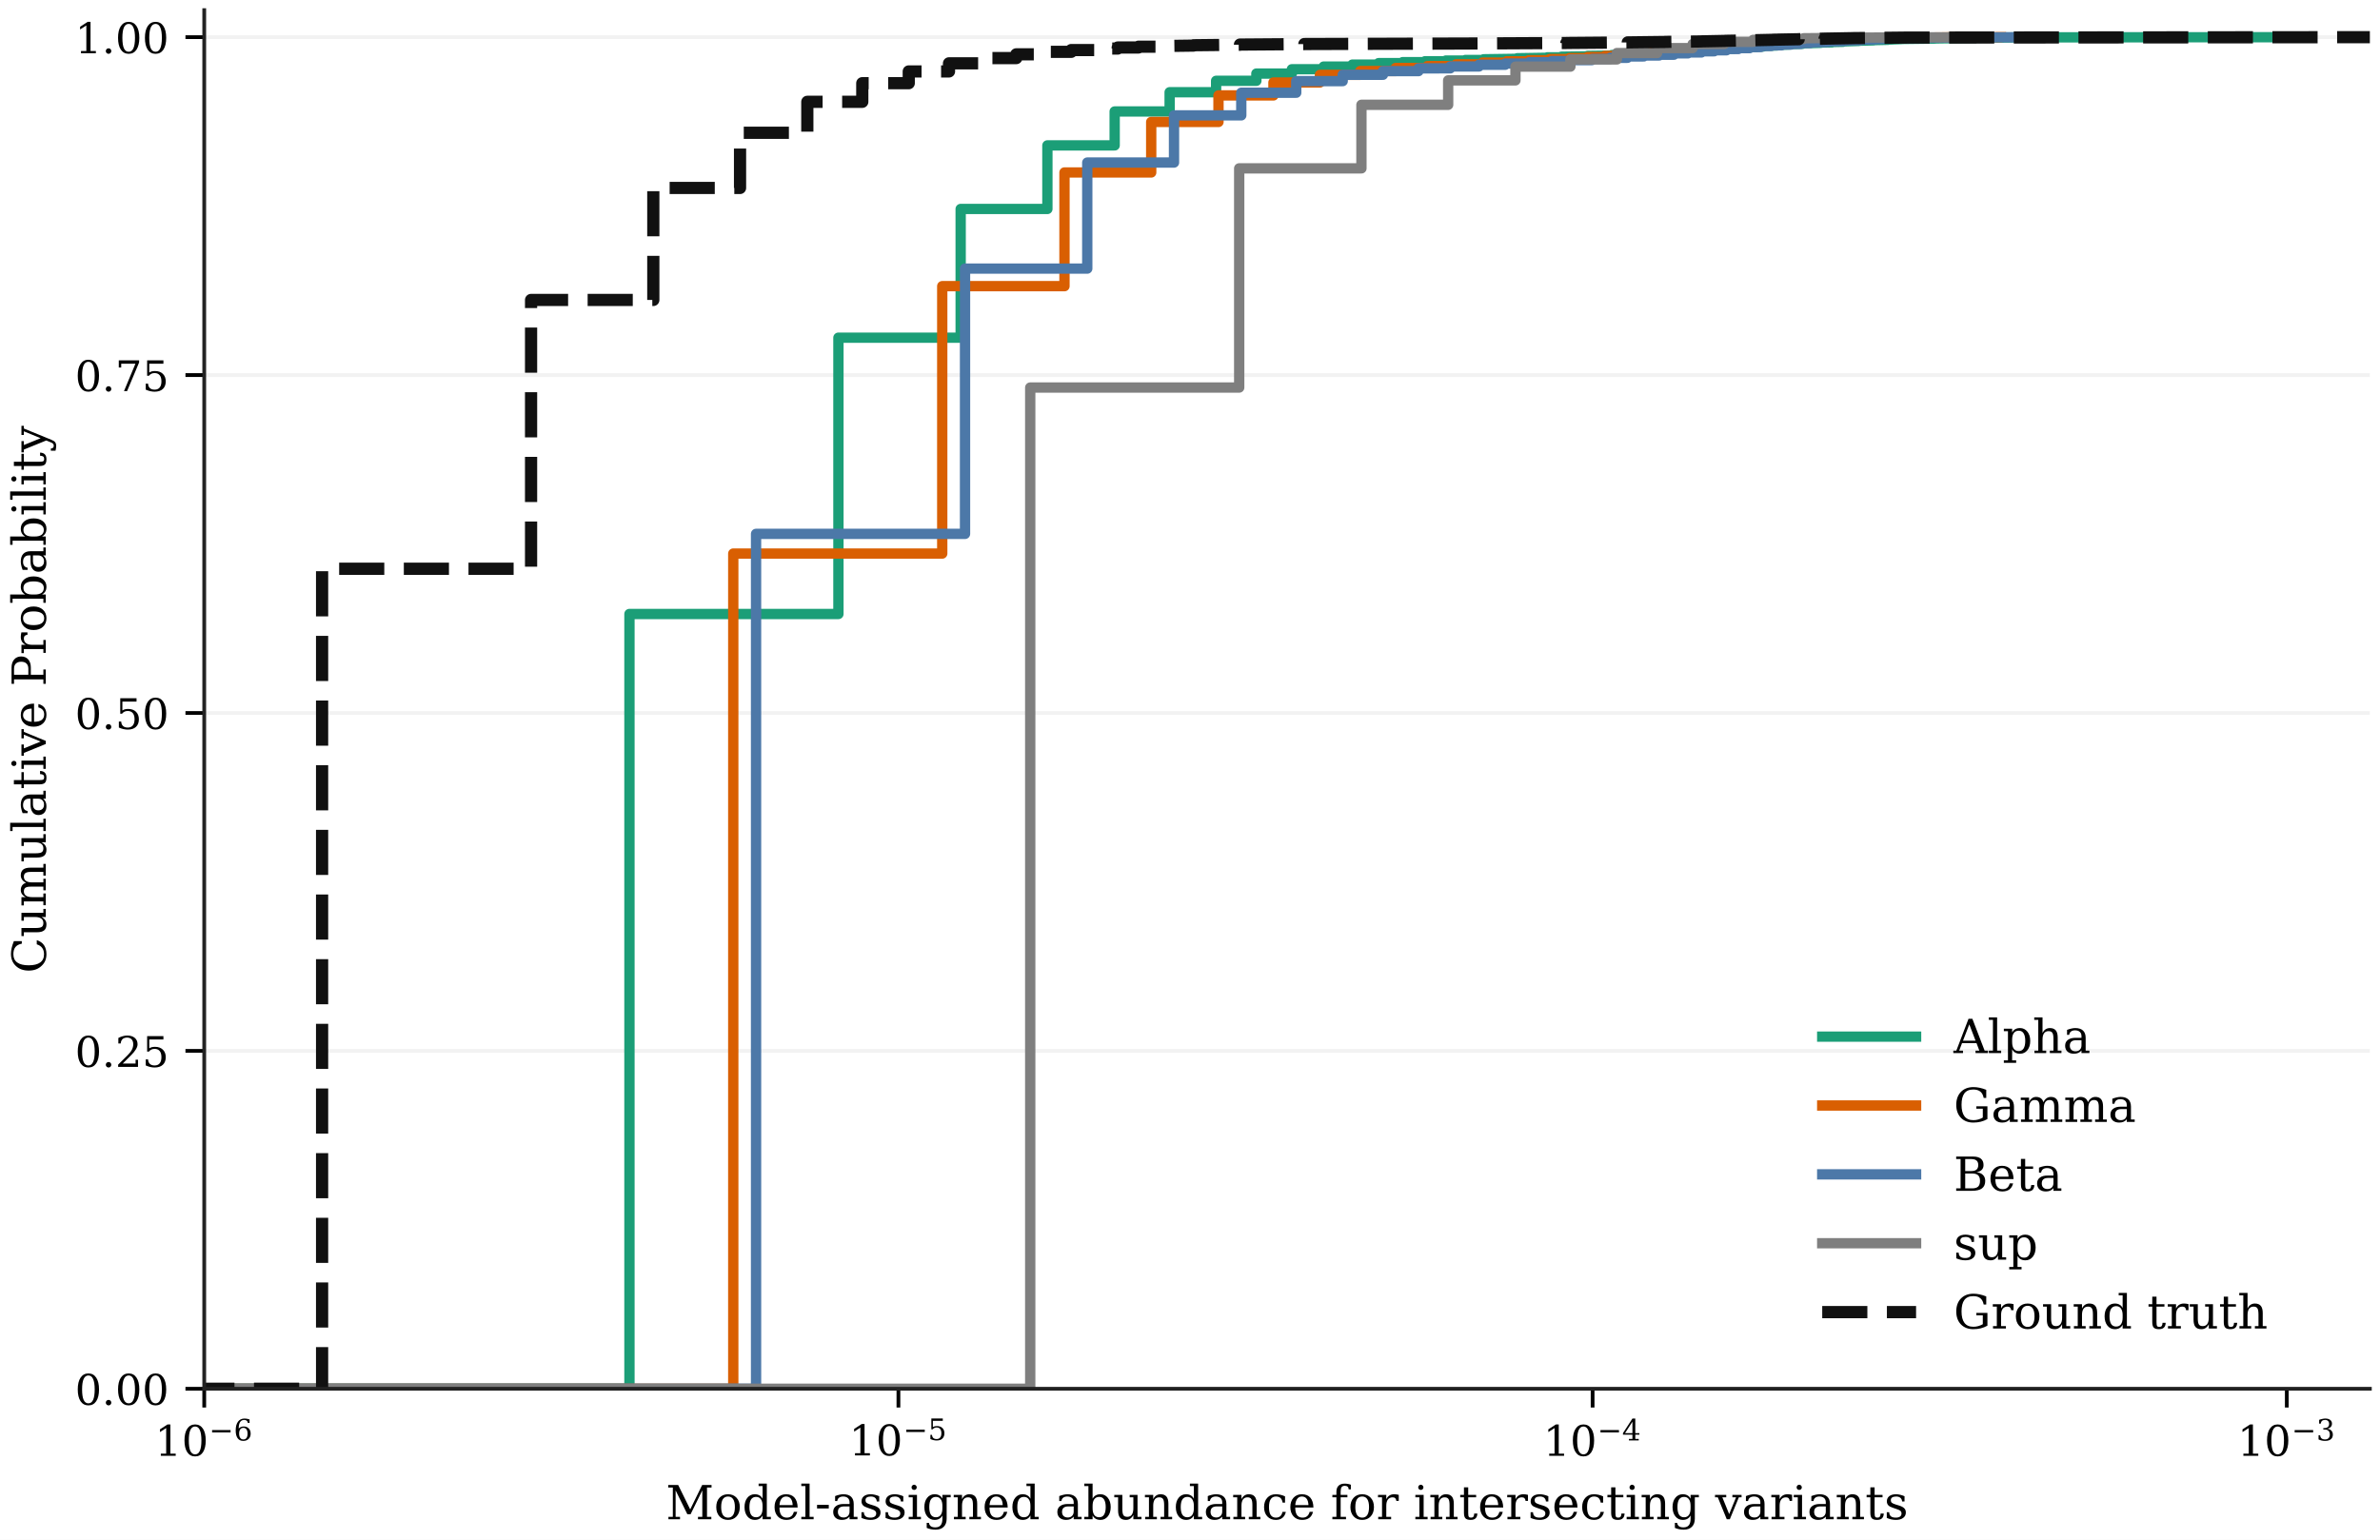
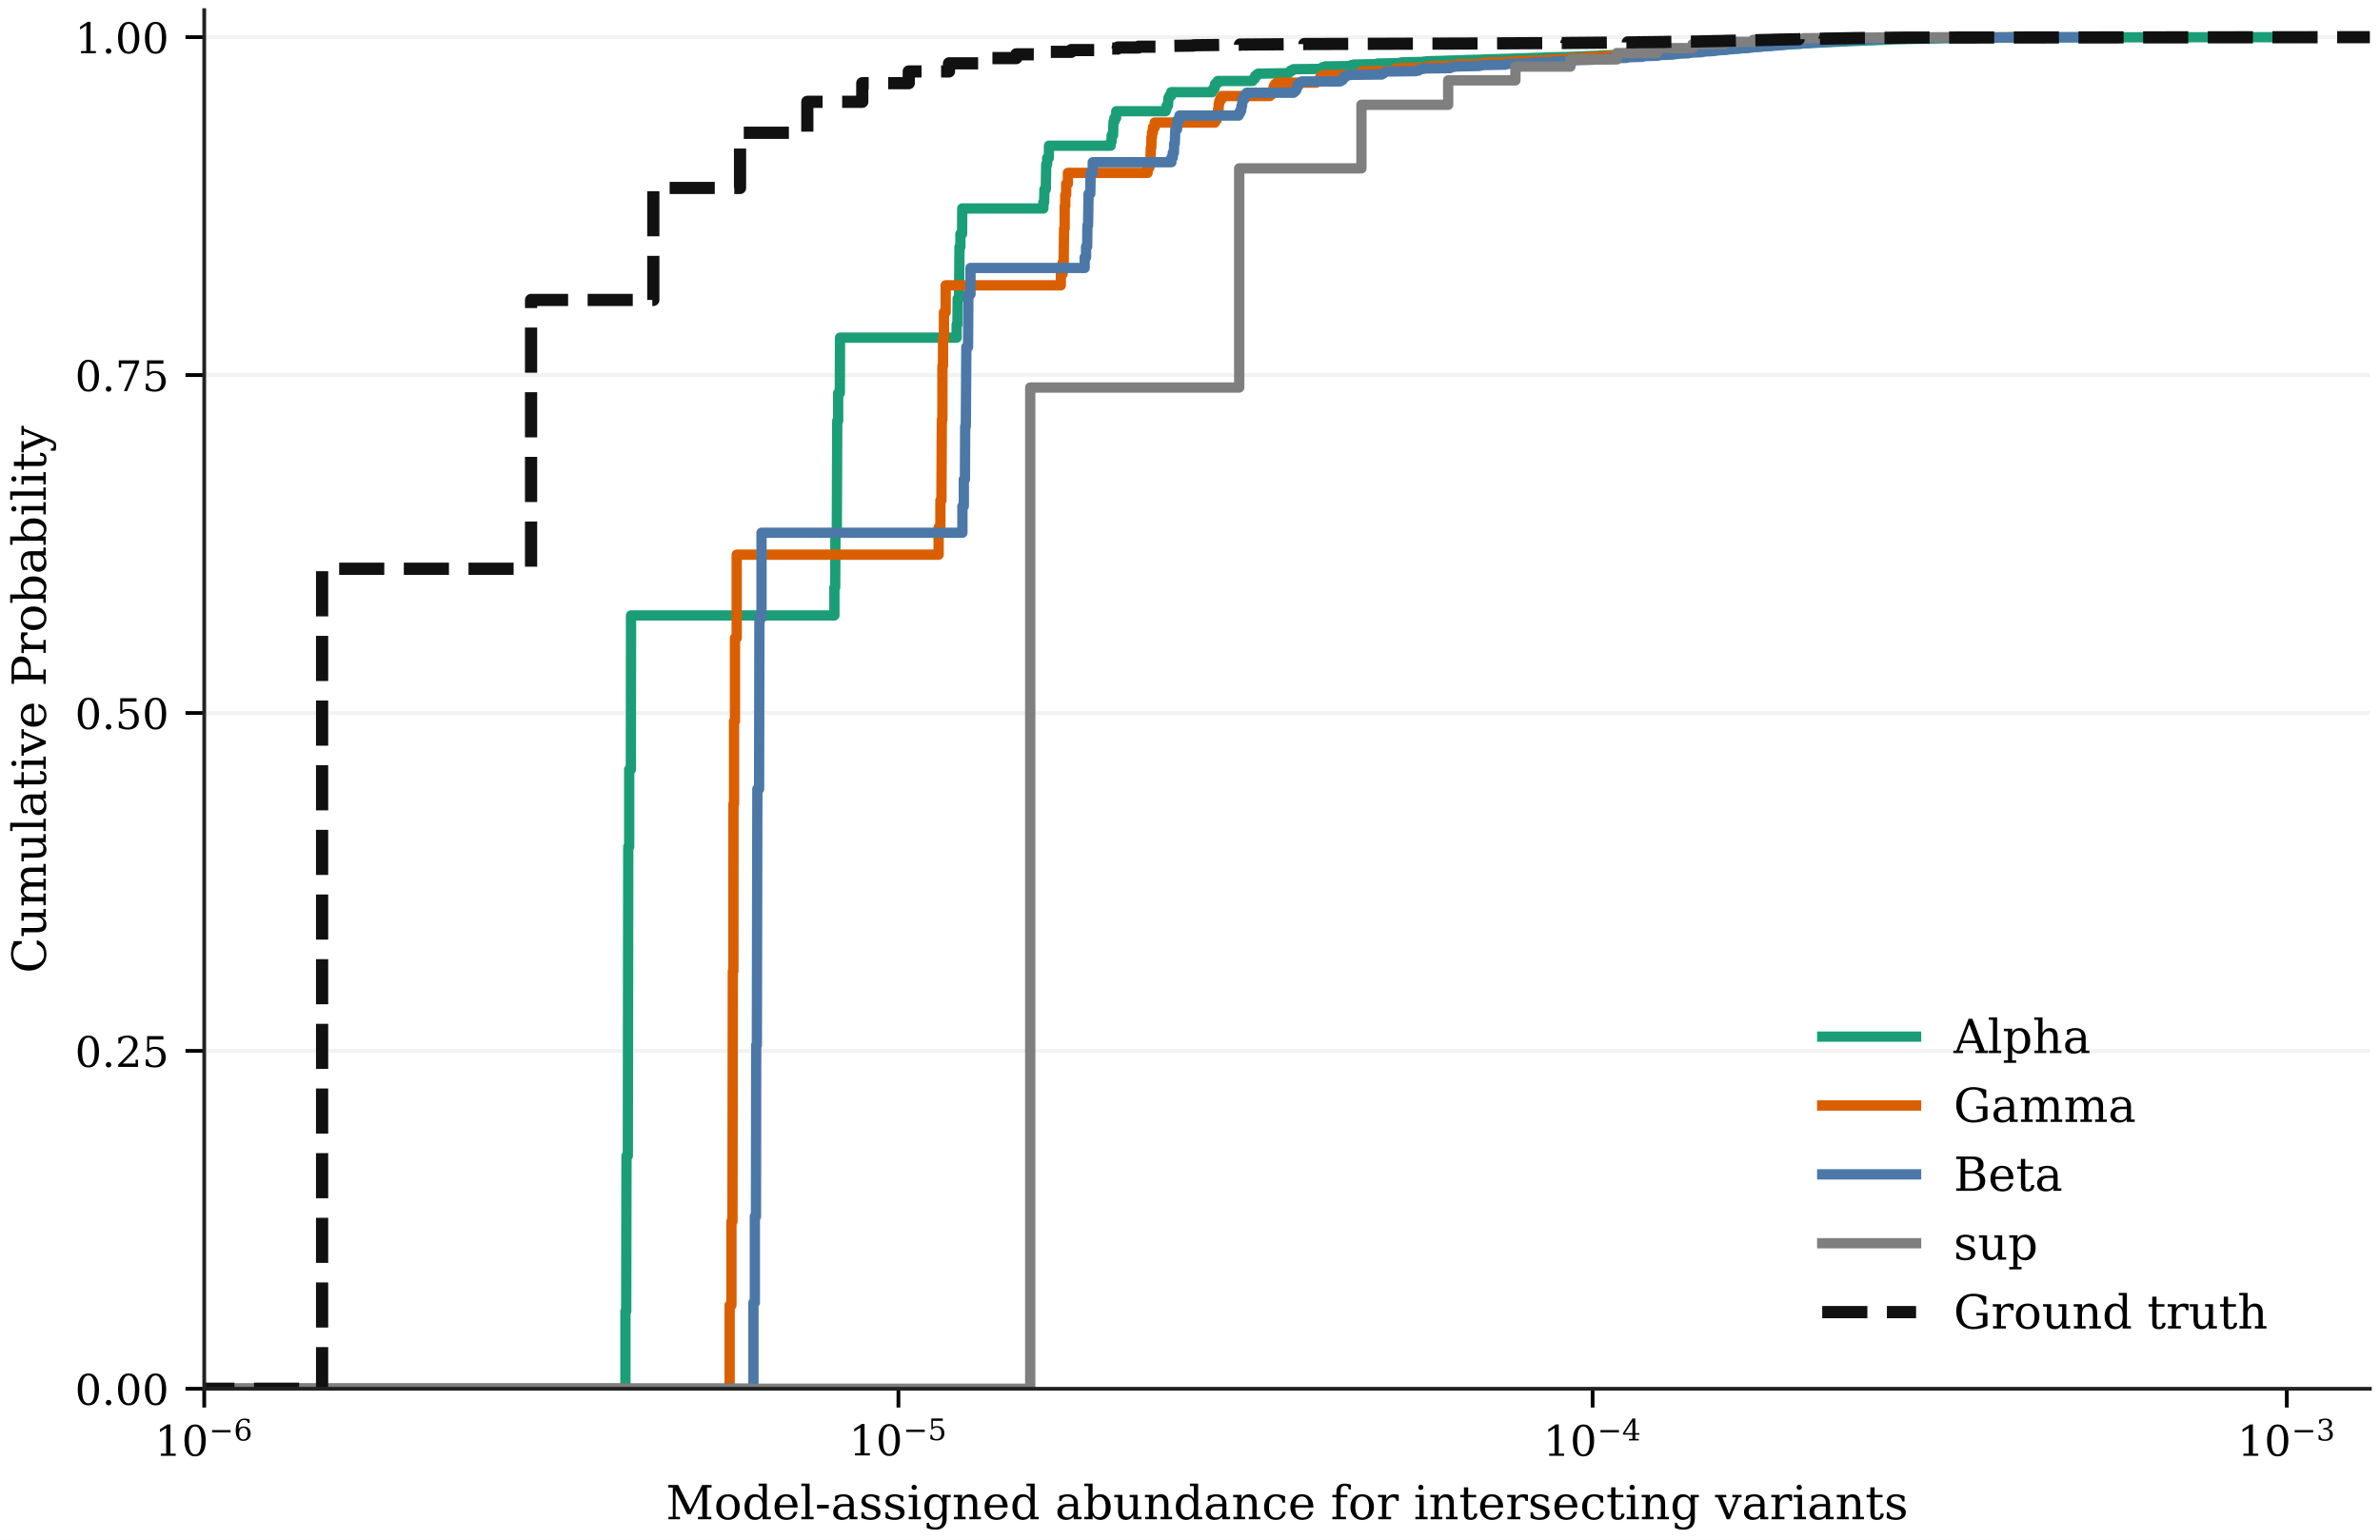
<svg xmlns="http://www.w3.org/2000/svg" xmlns:xlink="http://www.w3.org/1999/xlink" width="507.145pt" height="328.183pt" viewBox="0 0 507.145 328.183" version="1.1">
  <defs>
    <style type="text/css">*{stroke-linejoin: round; stroke-linecap: butt}</style>
  </defs>
  <g id="figure_1">
    <g id="patch_1">
      <path d="M 0 328.183  L 507.145 328.183  L 507.145 0  L 0 0  z " style="fill: #ffffff" />
    </g>
    <g id="axes_1">
      <g id="patch_2">
        <path d="M 43.519 295.992  L 504.985 295.992  L 504.985 2.16  L 43.519 2.16  z " style="fill: #ffffff" />
      </g>
      <g id="matplotlib.axis_1">
        <g id="xtick_1">
          <g id="line2d_1">
            <defs>
-               <path id="m0f6bf298de" d="M 0 0  L 0 4  " style="stroke: #000000; stroke-width: 0.8" />
+               <path id="m91858fdf5b" d="M 0 0  L 0 4  " style="stroke: #000000; stroke-width: 0.8" />
            </defs>
            <g>
-               <use xlink:href="#m0f6bf298de" x="43.519" y="295.992" style="stroke: #000000; stroke-width: 0.8" />
+               <use xlink:href="#m91858fdf5b" x="43.519" y="295.992" style="stroke: #000000; stroke-width: 0.8" />
            </g>
          </g>
          <g id="text_1">
            <g transform="translate(32.98938 310.3306)">
              <text>
                <tspan x="0" y="-0.048" style="font-size: 9px; font-family: 'DejaVu Serif'">1</tspan>
                <tspan x="5.726" y="-0.048" style="font-size: 9px; font-family: 'DejaVu Serif'">0</tspan>
                <tspan x="11.534" y="-3.319" style="font-size: 6.3px; font-family: 'DejaVu Serif'">−</tspan>
                <tspan x="16.813" y="-3.319" style="font-size: 6.3px; font-family: 'DejaVu Serif'">6</tspan>
              </text>
            </g>
          </g>
        </g>
        <g id="xtick_2">
          <g id="line2d_2">
            <g>
-               <use xlink:href="#m0f6bf298de" x="191.441" y="295.992" style="stroke: #000000; stroke-width: 0.8" />
+               <use xlink:href="#m91858fdf5b" x="191.441" y="295.992" style="stroke: #000000; stroke-width: 0.8" />
            </g>
          </g>
          <g id="text_2">
            <g transform="translate(180.9109 310.3306)">
              <text>
                <tspan x="0" y="-0.136" style="font-size: 9px; font-family: 'DejaVu Serif'">1</tspan>
                <tspan x="5.726" y="-0.136" style="font-size: 9px; font-family: 'DejaVu Serif'">0</tspan>
                <tspan x="11.534" y="-3.406" style="font-size: 6.3px; font-family: 'DejaVu Serif'">−</tspan>
                <tspan x="16.813" y="-3.406" style="font-size: 6.3px; font-family: 'DejaVu Serif'">5</tspan>
              </text>
            </g>
          </g>
        </g>
        <g id="xtick_3">
          <g id="line2d_3">
            <g>
-               <use xlink:href="#m0f6bf298de" x="339.362" y="295.992" style="stroke: #000000; stroke-width: 0.8" />
+               <use xlink:href="#m91858fdf5b" x="339.362" y="295.992" style="stroke: #000000; stroke-width: 0.8" />
            </g>
          </g>
          <g id="text_3">
            <g transform="translate(328.8324 310.3306)">
              <text>
                <tspan x="0" y="-0.048" style="font-size: 9px; font-family: 'DejaVu Serif'">1</tspan>
                <tspan x="5.726" y="-0.048" style="font-size: 9px; font-family: 'DejaVu Serif'">0</tspan>
                <tspan x="11.534" y="-3.319" style="font-size: 6.3px; font-family: 'DejaVu Serif'">−</tspan>
                <tspan x="16.813" y="-3.319" style="font-size: 6.3px; font-family: 'DejaVu Serif'">4</tspan>
              </text>
            </g>
          </g>
        </g>
        <g id="xtick_4">
          <g id="line2d_4">
            <g>
-               <use xlink:href="#m0f6bf298de" x="487.284" y="295.992" style="stroke: #000000; stroke-width: 0.8" />
+               <use xlink:href="#m91858fdf5b" x="487.284" y="295.992" style="stroke: #000000; stroke-width: 0.8" />
            </g>
          </g>
          <g id="text_4">
            <g transform="translate(476.7539 310.3306)">
              <text>
                <tspan x="0" y="-0.048" style="font-size: 9px; font-family: 'DejaVu Serif'">1</tspan>
                <tspan x="5.726" y="-0.048" style="font-size: 9px; font-family: 'DejaVu Serif'">0</tspan>
                <tspan x="11.534" y="-3.319" style="font-size: 6.3px; font-family: 'DejaVu Serif'">−</tspan>
                <tspan x="16.813" y="-3.319" style="font-size: 6.3px; font-family: 'DejaVu Serif'">3</tspan>
              </text>
            </g>
          </g>
        </g>
        <g id="text_5">
          <text style="font-size: 10px; font-family: 'DejaVu Serif'; text-anchor: middle" x="274.252" y="323.801" transform="rotate(-0 274.2524 323.8007)">Model-assigned abundance for intersecting variants</text>
        </g>
      </g>
      <g id="matplotlib.axis_2">
        <g id="ytick_1">
          <g id="line2d_5">
-             <path d="M 43.519 295.992  L 504.985 295.992  " clip-path="url(#p13720daf09)" style="fill: none; stroke: #ededed; stroke-opacity: 0.7; stroke-width: 0.8; stroke-linecap: square" />
+             <path d="M 43.519 295.992  L 504.985 295.992  " clip-path="url(#pdee5303405)" style="fill: none; stroke: #ededed; stroke-opacity: 0.7; stroke-width: 0.8; stroke-linecap: square" />
          </g>
          <g id="line2d_6">
            <defs>
-               <path id="mb202c7607b" d="M 0 0  L -4 0  " style="stroke: #000000; stroke-width: 0.8" />
+               <path id="m319b14891f" d="M 0 0  L -4 0  " style="stroke: #000000; stroke-width: 0.8" />
            </defs>
            <g>
-               <use xlink:href="#mb202c7607b" x="43.519" y="295.992" style="stroke: #000000; stroke-width: 0.8" />
+               <use xlink:href="#m319b14891f" x="43.519" y="295.992" style="stroke: #000000; stroke-width: 0.8" />
            </g>
          </g>
          <g id="text_6">
            <text style="font-size: 9px; font-family: 'DejaVu Serif'; text-anchor: end" x="36.019" y="299.411" transform="rotate(-0 36.01937 299.4113)">0.00</text>
          </g>
        </g>
        <g id="ytick_2">
          <g id="line2d_7">
-             <path d="M 43.519 223.974  L 504.985 223.974  " clip-path="url(#p13720daf09)" style="fill: none; stroke: #ededed; stroke-opacity: 0.7; stroke-width: 0.8; stroke-linecap: square" />
+             <path d="M 43.519 223.974  L 504.985 223.974  " clip-path="url(#pdee5303405)" style="fill: none; stroke: #ededed; stroke-opacity: 0.7; stroke-width: 0.8; stroke-linecap: square" />
          </g>
          <g id="line2d_8">
            <g>
-               <use xlink:href="#mb202c7607b" x="43.519" y="223.974" style="stroke: #000000; stroke-width: 0.8" />
+               <use xlink:href="#m319b14891f" x="43.519" y="223.974" style="stroke: #000000; stroke-width: 0.8" />
            </g>
          </g>
          <g id="text_7">
            <text style="font-size: 9px; font-family: 'DejaVu Serif'; text-anchor: end" x="36.019" y="227.394" transform="rotate(-0 36.01937 227.3937)">0.25</text>
          </g>
        </g>
        <g id="ytick_3">
          <g id="line2d_9">
-             <path d="M 43.519 151.957  L 504.985 151.957  " clip-path="url(#p13720daf09)" style="fill: none; stroke: #ededed; stroke-opacity: 0.7; stroke-width: 0.8; stroke-linecap: square" />
+             <path d="M 43.519 151.957  L 504.985 151.957  " clip-path="url(#pdee5303405)" style="fill: none; stroke: #ededed; stroke-opacity: 0.7; stroke-width: 0.8; stroke-linecap: square" />
          </g>
          <g id="line2d_10">
            <g>
-               <use xlink:href="#mb202c7607b" x="43.519" y="151.957" style="stroke: #000000; stroke-width: 0.8" />
+               <use xlink:href="#m319b14891f" x="43.519" y="151.957" style="stroke: #000000; stroke-width: 0.8" />
            </g>
          </g>
          <g id="text_8">
            <text style="font-size: 9px; font-family: 'DejaVu Serif'; text-anchor: end" x="36.019" y="155.376" transform="rotate(-0 36.01937 155.376)">0.50</text>
          </g>
        </g>
        <g id="ytick_4">
          <g id="line2d_11">
-             <path d="M 43.519 79.939  L 504.985 79.939  " clip-path="url(#p13720daf09)" style="fill: none; stroke: #ededed; stroke-opacity: 0.7; stroke-width: 0.8; stroke-linecap: square" />
+             <path d="M 43.519 79.939  L 504.985 79.939  " clip-path="url(#pdee5303405)" style="fill: none; stroke: #ededed; stroke-opacity: 0.7; stroke-width: 0.8; stroke-linecap: square" />
          </g>
          <g id="line2d_12">
            <g>
-               <use xlink:href="#mb202c7607b" x="43.519" y="79.939" style="stroke: #000000; stroke-width: 0.8" />
+               <use xlink:href="#m319b14891f" x="43.519" y="79.939" style="stroke: #000000; stroke-width: 0.8" />
            </g>
          </g>
          <g id="text_9">
            <text style="font-size: 9px; font-family: 'DejaVu Serif'; text-anchor: end" x="36.019" y="83.358" transform="rotate(-0 36.01937 83.35836)">0.75</text>
          </g>
        </g>
        <g id="ytick_5">
          <g id="line2d_13">
-             <path d="M 43.519 7.921  L 504.985 7.921  " clip-path="url(#p13720daf09)" style="fill: none; stroke: #ededed; stroke-opacity: 0.7; stroke-width: 0.8; stroke-linecap: square" />
+             <path d="M 43.519 7.921  L 504.985 7.921  " clip-path="url(#pdee5303405)" style="fill: none; stroke: #ededed; stroke-opacity: 0.7; stroke-width: 0.8; stroke-linecap: square" />
          </g>
          <g id="line2d_14">
            <g>
-               <use xlink:href="#mb202c7607b" x="43.519" y="7.921" style="stroke: #000000; stroke-width: 0.8" />
+               <use xlink:href="#m319b14891f" x="43.519" y="7.921" style="stroke: #000000; stroke-width: 0.8" />
            </g>
          </g>
          <g id="text_10">
            <text style="font-size: 9px; font-family: 'DejaVu Serif'; text-anchor: end" x="36.019" y="11.341" transform="rotate(-0 36.01937 11.34071)">1.00</text>
          </g>
        </g>
        <g id="text_11">
          <text style="font-size: 10px; font-family: 'DejaVu Serif'; text-anchor: middle" x="9.758" y="149.076" transform="rotate(-90 9.758438 149.076)">Cumulative Probability</text>
        </g>
      </g>
      <g id="line2d_15">
-         <path d="M -1 295.992  L 134.127 295.992  L 134.127 295.884  L 134.127 130.859  L 178.656 130.859  L 178.656 130.75  L 178.656 71.972  L 204.704 71.972  L 204.704 71.864  L 204.704 44.536  L 223.185 44.536  L 223.185 44.428  L 223.185 30.99  L 237.52 30.99  L 237.52 30.882  L 237.52 23.757  L 249.233 23.757  L 249.233 23.649  L 249.233 19.657  L 259.136 19.657  L 259.136 19.549  L 259.136 17.224  L 267.714 17.224  L 267.714 17.116  L 267.714 15.681  L 275.28 15.681  L 275.28 15.572  L 275.28 14.756  L 282.049 14.752  L 282.049 14.648  L 282.049 14.191  L 288.172 14.191  L 288.172 14.083  L 288.172 13.77  L 293.761 13.77  L 293.761 13.662  L 293.761 13.453  L 298.904 13.453  L 298.904 13.344  L 298.904 13.24  L 303.664 13.24  L 303.664 13.132  L 303.664 13.05  L 308.097 13.05  L 308.097 12.942  L 308.097 12.903  L 312.243 12.903  L 312.243 12.795  L 312.243 12.784  L 316.137 12.784  L 316.137 12.675  L 316.137 12.633  L 323.283 12.532  L 323.283 12.524  L 323.283 12.412  L 329.712 12.312  L 329.712 12.304  L 329.712 12.215  L 332.701 12.215  L 332.701 12.107  L 332.701 12.087  L 338.29 12.014  L 338.29 11.979  L 338.29 11.909  L 343.432 11.847  L 343.432 11.801  L 343.432 11.735  L 348.193 11.627  L 348.193 11.546  L 352.625 11.445  L 352.625 11.437  L 352.625 11.31  L 354.732 11.31  L 354.732 11.201  L 354.732 11.174  L 358.748 11.078  L 358.748 11.066  L 358.748 10.981  L 362.528 10.877  L 362.528 10.873  L 362.528 10.718  L 364.338 10.718  L 364.338 10.61  L 364.338 10.594  L 366.098 10.594  L 366.098 10.486  L 366.098 10.463  L 367.811 10.463  L 367.811 10.354  L 367.811 10.351  L 369.48 10.351  L 369.48 10.242  L 369.48 10.215  L 372.693 10.161  L 372.693 10.107  L 372.693 10.033  L 374.241 10.033  L 374.241 9.925  L 374.241 9.91  L 375.752 9.91  L 375.752 9.801  L 375.752 9.786  L 378.673 9.693  L 378.673 9.677  L 378.673 9.581  L 381.467 9.488  L 381.467 9.472  L 381.467 9.407  L 384.144 9.326  L 384.144 9.298  L 384.144 9.237  L 387.961 9.128  L 387.961 9.074  L 390.386 9.028  L 390.386 8.966  L 390.386 8.958  L 392.722 8.912  L 392.722 8.85  L 392.722 8.83  L 396.074 8.726  L 396.074 8.722  L 396.074 8.683  L 399.261 8.598  L 399.261 8.575  L 399.261 8.552  L 402.296 8.486  L 402.296 8.444  L 402.296 8.44  L 405.195 8.331  L 405.195 8.312  L 412.34 8.223  L 412.34 8.204  L 412.34 8.196  L 419.53 8.095  L 419.53 8.088  L 419.53 8.08  L 428.673 7.976  L 428.673 7.972  L 428.673 7.964  L 488.834 7.925  L 488.834 7.921  " clip-path="url(#p13720daf09)" style="fill: none; stroke: #1b9e77; stroke-width: 2.2; stroke-linecap: square" />
+         <path d="M -1 295.992  L 133.269 295.992  L 133.269 295.881  L 133.269 279.452  L 133.438 279.452  L 133.438 279.341  L 133.495 246.357  L 133.784 246.357  L 133.784 246.246  L 133.875 180.472  L 134.074 180.472  L 134.074 180.361  L 134.074 163.999  L 134.429 163.999  L 134.429 163.888  L 134.465 131.166  L 177.798 131.166  L 177.798 131.055  L 177.798 125.231  L 177.967 125.231  L 177.967 125.12  L 178.024 113.342  L 178.313 113.342  L 178.313 113.231  L 178.403 89.691  L 178.602 89.691  L 178.602 89.58  L 178.602 83.764  L 178.958 83.764  L 178.958 83.653  L 178.994 71.967  L 203.846 71.967  L 203.846 71.856  L 203.846 69.18  L 204.015 69.18  L 204.015 69.069  L 204.071 63.634  L 204.361 63.634  L 204.361 63.523  L 204.451 52.622  L 204.65 52.622  L 204.65 52.511  L 204.65 49.852  L 205.006 49.852  L 205.006 49.741  L 205.041 44.434  L 222.327 44.434  L 222.327 44.323  L 222.327 43.096  L 222.496 43.096  L 222.496 42.985  L 222.553 40.369  L 222.842 40.369  L 222.842 40.258  L 222.932 35.021  L 223.131 35.021  L 223.131 34.91  L 223.131 33.684  L 223.487 33.684  L 223.487 33.573  L 223.523 31.058  L 236.662 31.058  L 236.662 30.947  L 236.662 30.303  L 236.831 30.303  L 236.831 30.192  L 236.888 28.827  L 237.177 28.827  L 237.177 28.716  L 237.267 25.911  L 237.466 25.911  L 237.466 25.8  L 237.466 25.158  L 237.822 25.158  L 237.822 25.047  L 237.858 23.708  L 248.374 23.708  L 248.374 23.597  L 248.374 23.302  L 248.544 23.302  L 248.544 23.191  L 248.6 22.486  L 248.89 22.486  L 248.89 22.375  L 248.98 20.842  L 249.179 20.842  L 249.179 20.731  L 249.179 20.435  L 249.535 20.435  L 249.535 20.324  L 249.57 19.643  L 258.277 19.643  L 258.277 19.532  L 258.277 19.39  L 258.447 19.39  L 258.447 19.279  L 258.503 18.908  L 258.792 18.908  L 258.792 18.797  L 258.883 17.964  L 259.082 17.964  L 259.082 17.853  L 259.082 17.731  L 259.437 17.731  L 259.437 17.62  L 259.473 17.266  L 266.856 17.266  L 266.856 17.155  L 266.856 17.115  L 267.025 17.115  L 267.025 17.004  L 267.081 16.785  L 267.371 16.785  L 267.371 16.674  L 267.461 16.164  L 267.66 16.164  L 267.66 16.053  L 267.66 16.003  L 268.016 16.003  L 268.016 15.892  L 268.051 15.702  L 274.591 15.599  L 274.591 15.591  L 274.648 15.411  L 274.959 15.316  L 274.959 15.3  L 275.028 15.016  L 275.582 14.927  L 275.582 14.905  L 275.618 14.748  L 281.36 14.688  L 281.36 14.637  L 281.417 14.565  L 281.727 14.503  L 281.727 14.454  L 281.796 14.328  L 282.351 14.268  L 282.351 14.217  L 282.386 14.155  L 287.539 14.079  L 287.539 14.044  L 287.539 14.039  L 287.895 13.957  L 287.895 13.928  L 287.919 13.878  L 288.509 13.796  L 288.509 13.767  L 288.509 13.755  L 293.418 13.664  L 293.418 13.644  L 293.509 13.54  L 298.045 13.448  L 298.045 13.429  L 298.045 13.421  L 298.651 13.315  L 298.651 13.31  L 298.651 13.291  L 303.032 13.195  L 303.032 13.18  L 303.032 13.177  L 304.002 13.073  L 304.002 13.066  L 304.002 13.055  L 307.844 12.956  L 307.844 12.944  L 307.844 12.942  L 311.966 12.832  L 311.966 12.831  L 311.99 12.808  L 315.884 12.703  L 315.884 12.697  L 315.884 12.689  L 319.556 12.584  L 319.556 12.578  L 319.556 12.575  L 323.03 12.476  L 323.03 12.464  L 323.03 12.463  L 326.524 12.358  L 326.524 12.353  L 326.524 12.35  L 330.014 12.248  L 330.014 12.239  L 330.05 12.226  L 334.698 12.121  L 334.698 12.115  L 334.698 12.112  L 337.601 12.004  L 337.601 12.001  L 337.658 11.983  L 340.591 11.876  L 340.591 11.872  L 340.66 11.843  L 343.734 11.741  L 343.734 11.732  L 343.77 11.719  L 347.335 11.613  L 347.335 11.608  L 347.335 11.605  L 349.759 11.496  L 349.759 11.494  L 349.815 11.477  L 352.282 11.37  L 352.282 11.366  L 352.373 11.328  L 354.678 11.224  L 354.678 11.217  L 354.678 11.214  L 357.073 11.109  L 357.073 11.103  L 357.109 11.088  L 359.086 10.986  L 359.086 10.977  L 359.086 10.973  L 361.004 10.863  L 361.004 10.849  L 362.866 10.739  L 362.866 10.738  L 362.866 10.73  L 364.64 10.626  L 364.64 10.619  L 364.676 10.604  L 366.436 10.502  L 366.436 10.493  L 366.436 10.489  L 368.149 10.378  L 368.149 10.366  L 369.818 10.263  L 369.818 10.255  L 369.818 10.253  L 371.835 10.143  L 371.835 10.142  L 371.835 10.132  L 373.03 10.032  L 373.03 10.021  L 373.03 10.021  L 374.578 9.916  L 374.578 9.91  L 374.578 9.905  L 376.371 9.796  L 376.371 9.794  L 376.371 9.783  L 377.815 9.68  L 377.815 9.672  L 377.815 9.67  L 379.742 9.562  L 379.742 9.559  L 379.832 9.521  L 381.961 9.412  L 381.961 9.41  L 381.961 9.403  L 383.801 9.3  L 383.801 9.292  L 383.891 9.271  L 386.081 9.163  L 386.081 9.16  L 386.081 9.157  L 388.327 9.049  L 388.327 9.046  L 388.327 9.045  L 390.706 8.94  L 390.706 8.934  L 390.723 8.927  L 393.516 8.818  L 393.516 8.816  L 393.606 8.797  L 396.412 8.686  L 396.412 8.686  L 396.522 8.67  L 399.6 8.561  L 399.6 8.559  L 399.656 8.553  L 402.588 8.442  L 402.645 8.428  L 406.425 8.318  L 406.425 8.317  L 406.47 8.31  L 412.642 8.199  L 412.678 8.196  L 418.898 8.086  L 418.898 8.085  L 418.898 8.084  L 428.42 7.973  L 428.42 7.973  L 428.467 7.971  L 491.032 7.922  L 491.032 7.921  " clip-path="url(#pdee5303405)" style="fill: none; stroke: #1b9e77; stroke-width: 2.2; stroke-linecap: square" />
      </g>
      <g id="line2d_16">
-         <path d="M -1 295.992  L 156.25 295.992  L 156.25 295.881  L 156.25 117.982  L 200.778 117.982  L 200.778 117.871  L 200.778 60.99  L 226.826 60.99  L 226.826 60.879  L 226.826 36.759  L 245.307 36.759  L 245.307 36.648  L 245.307 25.995  L 259.642 25.995  L 259.642 25.884  L 259.642 20.337  L 271.355 20.337  L 271.355 20.226  L 271.355 17.58  L 281.258 17.58  L 281.258 17.469  L 281.258 15.952  L 289.836 15.952  L 289.836 15.841  L 289.836 15.142  L 297.403 15.142  L 297.403 15.031  L 297.403 14.486  L 304.171 14.481  L 304.171 14.375  L 304.171 14.088  L 310.294 14.088  L 310.294 13.977  L 310.294 13.704  L 315.884 13.704  L 315.884 13.593  L 315.884 13.343  L 321.026 13.343  L 321.026 13.232  L 321.026 13.065  L 325.787 13.065  L 325.787 12.954  L 325.787 12.82  L 330.219 12.82  L 330.219 12.709  L 330.219 12.58  L 334.365 12.58  L 334.365 12.469  L 334.365 12.381  L 338.259 12.381  L 338.259 12.27  L 338.259 12.154  L 341.931 12.154  L 341.931 12.043  L 341.931 11.923  L 345.405 11.918  L 345.405 11.812  L 345.405 11.715  L 348.7 11.715  L 348.7 11.604  L 348.7 11.497  L 351.834 11.497  L 351.834 11.386  L 351.834 11.229  L 354.823 11.229  L 354.823 11.118  L 354.823 10.988  L 357.678 10.988  L 357.678 10.877  L 357.678 10.752  L 360.413 10.752  L 360.413 10.641  L 360.413 10.493  L 363.035 10.493  L 363.035 10.382  L 363.035 10.285  L 365.555 10.285  L 365.555 10.174  L 365.555 10.105  L 367.979 10.105  L 367.979 9.994  L 367.979 9.948  L 370.315 9.948  L 370.315 9.837  L 370.315 9.781  L 372.57 9.781  L 372.57 9.67  L 372.57 9.601  L 374.748 9.601  L 374.748 9.49  L 374.748 9.443  L 376.854 9.443  L 376.854 9.332  L 376.854 9.268  L 378.894 9.268  L 378.894 9.157  L 378.894 9.115  L 380.87 9.115  L 380.87 9.004  L 380.87 8.995  L 382.788 8.995  L 382.788 8.884  L 382.788 8.851  L 386.46 8.749  L 386.46 8.74  L 386.46 8.662  L 389.934 8.574  L 389.934 8.551  L 389.934 8.509  L 394.815 8.398  L 394.815 8.338  L 397.875 8.287  L 397.875 8.227  L 397.875 8.208  L 402.207 8.13  L 402.207 8.097  L 402.207 8.079  L 414.844 7.968  L 414.844 7.958  L 426.365 7.926  L 426.365 7.921  " clip-path="url(#p13720daf09)" style="fill: none; stroke: #d95f02; stroke-width: 2.2; stroke-linecap: square" />
+         <path d="M -1 295.992  L 155.477 295.992  L 155.477 295.881  L 155.477 278.175  L 155.857 278.175  L 155.857 278.065  L 155.857 260.353  L 156.078 260.353  L 156.078 260.242  L 156.159 206.932  L 156.281 206.932  L 156.281 206.821  L 156.293 171.36  L 156.416 171.36  L 156.416 171.249  L 156.416 153.68  L 156.613 153.68  L 156.613 153.57  L 156.613 135.981  L 156.98 135.981  L 156.98 135.87  L 156.98 118.218  L 200.006 118.218  L 200.006 118.107  L 200.006 112.429  L 200.386 112.429  L 200.386 112.319  L 200.386 106.65  L 200.607 106.65  L 200.607 106.539  L 200.688 89.457  L 200.81 89.457  L 200.81 89.346  L 200.822 77.94  L 200.945 77.94  L 200.945 77.829  L 200.945 72.255  L 201.142 72.255  L 201.142 72.144  L 201.142 66.56  L 201.509 66.56  L 201.509 66.449  L 201.509 60.813  L 226.053 60.813  L 226.053 60.703  L 226.053 58.386  L 226.434 58.386  L 226.434 58.275  L 226.434 55.976  L 226.655 55.976  L 226.655 55.865  L 226.736 48.739  L 226.858 48.739  L 226.858 48.628  L 226.87 43.918  L 226.993 43.918  L 226.993 43.807  L 226.993 41.523  L 227.19 41.523  L 227.19 41.412  L 227.19 39.162  L 227.556 39.162  L 227.556 39.052  L 227.556 36.847  L 244.534 36.847  L 244.534 36.737  L 244.534 35.732  L 244.915 35.732  L 244.915 35.621  L 244.915 34.652  L 245.136 34.652  L 245.136 34.541  L 245.217 31.433  L 245.339 31.433  L 245.339 31.323  L 245.351 29.267  L 245.474 29.267  L 245.474 29.156  L 245.474 28.228  L 245.671 28.228  L 245.671 28.117  L 245.671 27.17  L 246.038 27.17  L 246.038 27.059  L 246.038 26.125  L 258.869 26.125  L 258.869 26.015  L 258.869 25.56  L 259.25 25.56  L 259.25 25.449  L 259.25 24.983  L 259.471 24.983  L 259.471 24.873  L 259.552 23.299  L 259.674 23.299  L 259.674 23.188  L 259.686 22.168  L 259.809 22.168  L 259.809 22.057  L 259.809 21.586  L 260.006 21.586  L 260.006 21.475  L 260.006 21.028  L 260.373 21.028  L 260.373 20.917  L 260.373 20.464  L 270.582 20.464  L 270.582 20.353  L 270.582 20.169  L 270.963 20.169  L 270.963 20.058  L 270.963 19.893  L 271.183 19.893  L 271.183 19.782  L 271.265 19.005  L 271.386 19.005  L 271.386 18.894  L 271.398 18.444  L 271.522 18.444  L 271.522 18.333  L 271.522 18.173  L 271.719 18.173  L 271.719 18.062  L 271.719 17.898  L 272.085 17.898  L 272.085 17.787  L 272.085 17.615  L 280.485 17.615  L 280.485 17.504  L 280.485 17.441  L 280.866 17.441  L 280.866 17.33  L 280.866 17.283  L 281.086 17.283  L 281.086 17.172  L 281.168 16.804  L 281.289 16.804  L 281.289 16.693  L 281.301 16.481  L 281.424 16.481  L 281.424 16.37  L 281.424 16.313  L 281.622 16.313  L 281.622 16.202  L 281.622 16.156  L 281.988 16.156  L 281.988 16.045  L 281.988 16.005  L 289.444 15.917  L 289.444 15.894  L 289.444 15.827  L 289.712 15.73  L 289.712 15.717  L 289.746 15.545  L 289.879 15.456  L 289.879 15.434  L 289.879 15.361  L 290.2 15.272  L 290.2 15.25  L 290.2 15.183  L 296.63 15.095  L 296.63 15.072  L 296.63 15.027  L 297.231 14.961  L 297.231 14.916  L 297.312 14.768  L 297.446 14.708  L 297.446 14.658  L 297.446 14.646  L 297.767 14.591  L 297.767 14.535  L 297.767 14.526  L 303.779 14.415  L 303.779 14.369  L 304.081 14.278  L 304.081 14.258  L 304.081 14.242  L 304.338 14.147  L 304.338 14.131  L 304.338 14.095  L 309.521 14.008  L 309.521 13.984  L 309.521 13.97  L 310.204 13.862  L 310.204 13.859  L 310.204 13.824  L 310.461 13.745  L 310.461 13.713  L 310.461 13.712  L 315.111 13.632  L 315.111 13.601  L 315.111 13.598  L 315.793 13.501  L 315.793 13.487  L 315.793 13.469  L 316.248 13.376  L 316.248 13.358  L 316.248 13.348  L 320.902 13.245  L 320.902 13.237  L 320.936 13.193  L 321.756 13.096  L 321.756 13.082  L 321.756 13.076  L 325.818 12.966  L 325.818 12.965  L 325.83 12.919  L 329.827 12.829  L 329.827 12.808  L 329.827 12.798  L 330.262 12.7  L 330.262 12.688  L 330.262 12.675  L 333.973 12.58  L 333.973 12.564  L 333.973 12.559  L 334.408 12.46  L 334.408 12.448  L 334.408 12.434  L 337.867 12.334  L 337.867 12.323  L 337.867 12.312  L 338.303 12.207  L 338.303 12.201  L 338.303 12.181  L 341.539 12.078  L 341.539 12.07  L 341.539 12.056  L 341.975 11.97  L 341.975 11.945  L 341.975 11.944  L 345.013 11.85  L 345.013 11.833  L 345.013 11.827  L 345.448 11.734  L 345.448 11.716  L 345.448 11.715  L 348.529 11.616  L 348.529 11.604  L 348.61 11.551  L 349.43 11.461  L 349.43 11.44  L 349.43 11.434  L 351.744 11.342  L 351.744 11.323  L 351.744 11.317  L 352.565 11.223  L 352.565 11.207  L 352.565 11.203  L 354.733 11.105  L 354.733 11.093  L 354.733 11.078  L 355.553 10.975  L 355.553 10.967  L 355.553 10.948  L 357.588 10.85  L 357.588 10.837  L 357.588 10.824  L 358.409 10.721  L 358.409 10.713  L 358.409 10.702  L 360.322 10.604  L 360.322 10.592  L 360.322 10.585  L 361.143 10.497  L 361.143 10.474  L 361.143 10.471  L 363.067 10.374  L 363.067 10.361  L 363.078 10.33  L 365.383 10.237  L 365.383 10.219  L 365.464 10.178  L 367.206 10.084  L 367.206 10.067  L 367.206 10.066  L 368.023 9.975  L 368.023 9.955  L 368.023 9.952  L 370.144 9.856  L 370.144 9.841  L 370.225 9.798  L 372.178 9.687  L 372.178 9.673  L 372.934 9.578  L 372.934 9.562  L 372.934 9.561  L 374.791 9.462  L 374.791 9.45  L 374.791 9.445  L 376.764 9.345  L 376.764 9.335  L 376.764 9.33  L 378.722 9.225  L 378.722 9.22  L 378.803 9.179  L 380.747 9.079  L 380.747 9.069  L 380.78 9.054  L 382.617 8.957  L 382.617 8.943  L 382.698 8.917  L 384.527 8.819  L 384.527 8.806  L 384.56 8.796  L 386.37 8.694  L 386.37 8.685  L 386.37 8.685  L 388.387 8.579  L 388.387 8.574  L 388.387 8.571  L 390.829 8.465  L 390.829 8.46  L 390.829 8.458  L 393.593 8.352  L 393.593 8.348  L 393.593 8.345  L 397.102 8.235  L 397.102 8.234  L 397.102 8.23  L 400.839 8.12  L 400.839 8.119  L 400.839 8.118  L 408.746 8.008  L 408.746 8.007  L 408.746 8.006  L 429.008 7.922  L 429.008 7.921  " clip-path="url(#pdee5303405)" style="fill: none; stroke: #d95f02; stroke-width: 2.2; stroke-linecap: square" />
      </g>
      <g id="line2d_17">
-         <path d="M -1 295.992  L 161.106 295.992  L 161.106 295.884  L 161.106 113.785  L 205.635 113.785  L 205.635 113.677  L 205.635 57.246  L 231.682 57.246  L 231.682 57.138  L 231.682 34.645  L 250.164 34.645  L 250.164 34.537  L 250.164 24.586  L 264.499 24.586  L 264.499 24.478  L 264.499 19.765  L 276.211 19.765  L 276.211 19.657  L 276.211 17.288  L 286.114 17.288  L 286.114 17.18  L 286.114 15.937  L 294.692 15.937  L 294.692 15.829  L 294.692 15.16  L 302.259 15.16  L 302.259 15.052  L 302.259 14.57  L 309.028 14.566  L 309.028 14.462  L 309.028 14.167  L 315.15 14.167  L 315.15 14.059  L 315.15 13.804  L 320.74 13.804  L 320.74 13.696  L 320.74 13.538  L 325.882 13.538  L 325.882 13.43  L 325.882 13.253  L 330.643 13.253  L 330.643 13.145  L 330.643 13.018  L 335.075 13.018  L 335.075 12.909  L 335.075 12.811  L 339.221 12.811  L 339.221 12.703  L 339.221 12.57  L 343.116 12.57  L 343.116 12.462  L 343.116 12.325  L 346.788 12.325  L 346.788 12.216  L 346.788 12.03  L 350.261 12.03  L 350.261 11.922  L 350.261 11.823  L 353.556 11.823  L 353.556 11.715  L 353.556 11.661  L 356.691 11.661  L 356.691 11.553  L 356.691 11.371  L 359.679 11.371  L 359.679 11.263  L 359.679 11.184  L 362.535 11.184  L 362.535 11.076  L 362.535 10.934  L 365.269 10.934  L 365.269 10.826  L 365.269 10.718  L 367.891 10.718  L 367.891 10.61  L 367.891 10.452  L 370.411 10.452  L 370.411 10.344  L 370.411 10.261  L 372.835 10.261  L 372.835 10.152  L 372.835 10.039  L 375.172 10.039  L 375.172 9.931  L 375.172 9.808  L 377.426 9.808  L 377.426 9.7  L 377.426 9.671  L 379.604 9.671  L 379.604 9.563  L 379.604 9.494  L 381.71 9.494  L 381.71 9.386  L 381.71 9.351  L 383.75 9.351  L 383.75 9.243  L 383.75 9.184  L 385.727 9.184  L 385.727 9.076  L 385.727 9.047  L 389.507 8.944  L 389.507 8.939  L 389.507 8.835  L 393.077 8.737  L 393.077 8.727  L 393.077 8.634  L 396.459 8.565  L 396.459 8.526  L 396.459 8.467  L 399.671 8.393  L 399.671 8.359  L 399.671 8.339  L 402.731 8.26  L 402.731 8.231  L 402.731 8.221  L 408.445 8.123  L 408.445 8.113  L 408.445 8.084  L 419.701 7.98  L 419.701 7.975  L 419.701 7.971  L 435.845 7.926  L 435.845 7.921  " clip-path="url(#p13720daf09)" style="fill: none; stroke: #4c78a8; stroke-width: 2.2; stroke-linecap: square" />
+         <path d="M -1 295.992  L 160.548 295.992  L 160.548 295.881  L 160.548 277.633  L 160.847 277.633  L 160.847 277.522  L 160.847 259.275  L 161.086 259.275  L 161.086 259.164  L 161.14 222.759  L 161.274 222.759  L 161.274 222.648  L 161.385 168.154  L 161.751 168.154  L 161.751 168.043  L 161.82 131.725  L 162.27 131.725  L 162.27 131.614  L 162.27 113.544  L 205.077 113.544  L 205.077 113.433  L 205.077 107.896  L 205.375 107.896  L 205.375 107.785  L 205.375 102.165  L 205.615 102.165  L 205.615 102.054  L 205.669 90.842  L 205.803 90.842  L 205.803 90.731  L 205.914 73.951  L 206.28 73.951  L 206.28 73.84  L 206.349 62.724  L 206.799 62.724  L 206.799 62.613  L 206.799 57.112  L 231.124 57.112  L 231.124 57.001  L 231.124 54.854  L 231.423 54.854  L 231.423 54.743  L 231.423 52.557  L 231.663 52.557  L 231.663 52.446  L 231.717 48.051  L 231.851 48.051  L 231.851 47.94  L 231.962 41.297  L 232.328 41.297  L 232.328 41.186  L 232.397 36.816  L 232.847 36.816  L 232.847 36.705  L 232.847 34.576  L 249.606 34.576  L 249.606 34.465  L 249.606 33.573  L 249.904 33.573  L 249.904 33.462  L 249.904 32.564  L 250.144 32.564  L 250.144 32.453  L 250.198 30.565  L 250.332 30.565  L 250.332 30.454  L 250.443 27.586  L 250.809 27.586  L 250.809 27.475  L 250.878 25.599  L 251.328 25.599  L 251.328 25.488  L 251.328 24.629  L 263.941 24.629  L 263.941 24.518  L 263.941 24.114  L 264.239 24.114  L 264.239 24.003  L 264.239 23.608  L 264.479 23.608  L 264.479 23.497  L 264.533 22.62  L 264.667 22.62  L 264.667 22.509  L 264.778 21.173  L 265.144 21.173  L 265.144 21.062  L 265.213 20.242  L 265.663 20.242  L 265.663 20.131  L 265.663 19.763  L 275.653 19.763  L 275.653 19.652  L 275.653 19.525  L 275.952 19.525  L 275.952 19.414  L 275.952 19.277  L 276.192 19.277  L 276.192 19.166  L 276.246 18.795  L 276.38 18.795  L 276.38 18.684  L 276.491 18.066  L 276.857 18.066  L 276.857 17.955  L 276.926 17.592  L 277.376 17.592  L 277.376 17.481  L 277.376 17.356  L 285.556 17.356  L 285.556 17.245  L 285.556 17.215  L 285.855 17.215  L 285.855 17.104  L 285.855 17.06  L 286.095 17.06  L 286.095 16.949  L 286.149 16.778  L 286.283 16.778  L 286.283 16.667  L 286.394 16.362  L 286.76 16.362  L 286.76 16.251  L 286.828 16.088  L 287.278 16.088  L 287.278 15.977  L 287.278 15.961  L 294.433 15.88  L 294.433 15.85  L 294.433 15.802  L 294.727 15.725  L 294.727 15.691  L 294.727 15.643  L 294.936 15.565  L 294.936 15.532  L 294.972 15.399  L 295.407 15.319  L 295.407 15.288  L 295.407 15.245  L 301.701 15.168  L 301.701 15.134  L 301.701 15.112  L 302.239 15.054  L 302.239 15.001  L 302.293 14.947  L 302.502 14.887  L 302.502 14.836  L 302.538 14.774  L 303.423 14.666  L 303.423 14.663  L 303.423 14.601  L 309.008 14.514  L 309.008 14.49  L 309.062 14.424  L 309.307 14.335  L 309.307 14.313  L 309.307 14.295  L 310.192 14.209  L 310.192 14.184  L 310.192 14.169  L 315.185 14.067  L 315.185 14.058  L 315.185 14.035  L 315.796 13.939  L 315.796 13.924  L 315.865 13.872  L 320.72 13.783  L 320.72 13.761  L 320.775 13.726  L 321.454 13.617  L 321.454 13.615  L 321.454 13.593  L 325.917 13.487  L 325.917 13.482  L 325.917 13.462  L 326.596 13.37  L 326.596 13.351  L 326.596 13.342  L 330.677 13.24  L 330.677 13.231  L 330.677 13.216  L 331.357 13.111  L 331.357 13.105  L 331.357 13.087  L 335.11 12.985  L 335.11 12.976  L 335.11 12.963  L 335.789 12.859  L 335.789 12.852  L 335.789 12.835  L 339.39 12.725  L 339.39 12.724  L 339.501 12.657  L 342.856 12.567  L 342.856 12.546  L 342.856 12.543  L 343.395 12.453  L 343.395 12.432  L 343.395 12.428  L 346.528 12.332  L 346.528 12.317  L 346.528 12.31  L 347.067 12.216  L 347.067 12.199  L 347.067 12.194  L 350.002 12.109  L 350.002 12.083  L 350.002 12.081  L 350.541 11.98  L 350.541 11.97  L 350.541 11.961  L 353.297 11.872  L 353.297 11.85  L 353.297 11.845  L 353.836 11.75  L 353.836 11.734  L 353.836 11.729  L 356.431 11.638  L 356.431 11.618  L 356.431 11.617  L 357.336 11.509  L 357.336 11.506  L 357.405 11.462  L 359.714 11.363  L 359.714 11.351  L 359.714 11.342  L 360.393 11.249  L 360.393 11.231  L 360.393 11.219  L 362.569 11.131  L 362.569 11.108  L 362.569 11.103  L 363.249 11  L 363.249 10.992  L 363.249 10.978  L 365.303 10.872  L 365.303 10.867  L 365.303 10.846  L 365.983 10.756  L 365.983 10.735  L 365.983 10.73  L 367.926 10.633  L 367.926 10.619  L 367.926 10.615  L 368.606 10.517  L 368.606 10.504  L 368.606 10.498  L 370.579 10.391  L 370.579 10.387  L 370.69 10.327  L 372.576 10.236  L 372.576 10.216  L 372.576 10.216  L 373.481 10.105  L 373.481 10.105  L 373.55 10.073  L 375.34 9.979  L 375.34 9.962  L 375.451 9.922  L 377.406 9.825  L 377.406 9.811  L 377.461 9.785  L 379.046 9.678  L 379.046 9.674  L 379.046 9.66  L 380.249 9.559  L 380.249 9.549  L 380.318 9.525  L 381.954 9.43  L 381.954 9.414  L 381.99 9.397  L 383.919 9.291  L 383.919 9.286  L 384.03 9.245  L 385.895 9.146  L 385.895 9.134  L 386.006 9.107  L 387.813 9.01  L 387.813 8.996  L 387.924 8.973  L 390.152 8.862  L 390.152 8.862  L 390.221 8.846  L 392.031 8.742  L 392.031 8.735  L 392.031 8.728  L 394.232 8.625  L 394.232 8.617  L 394.241 8.607  L 396.627 8.5  L 396.627 8.496  L 396.738 8.478  L 399.412 8.373  L 399.412 8.367  L 399.412 8.367  L 402.766 8.255  L 402.766 8.252  L 407.232 8.142  L 407.232 8.141  L 407.343 8.135  L 414.407 8.025  L 414.407 8.024  L 414.407 8.023  L 445.258 7.922  L 445.258 7.921  " clip-path="url(#pdee5303405)" style="fill: none; stroke: #4c78a8; stroke-width: 2.2; stroke-linecap: square" />
      </g>
      <g id="line2d_18">
-         <path d="M -1 295.992  L 219.527 295.992  L 219.527 295.889  L 219.527 82.6  L 264.055 82.6  L 264.055 82.497  L 264.055 35.884  L 290.103 35.884  L 290.103 35.781  L 290.103 22.337  L 308.584 22.337  L 308.584 22.233  L 308.584 17.131  L 322.919 17.131  L 322.919 17.028  L 322.919 14.201  L 334.632 14.201  L 334.632 14.098  L 334.632 12.663  L 344.535 12.663  L 344.535 12.56  L 344.535 11.306  L 353.113 11.306  L 353.113 11.203  L 353.113 10.249  L 360.68 10.249  L 360.68 10.146  L 360.68 9.382  L 367.448 9.382  L 367.448 9.279  L 367.448 8.918  L 373.571 8.918  L 373.571 8.815  L 373.571 8.497  L 379.161 8.497  L 379.161 8.394  L 379.161 8.317  L 384.303 8.317  L 384.303 8.213  L 384.303 8.153  L 393.496 8.067  L 393.496 8.05  L 393.496 8.024  L 420.955 7.93  L 420.955 7.921  " clip-path="url(#p13720daf09)" style="fill: none; stroke: #7f7f7f; stroke-width: 2.2; stroke-linecap: square" />
+         <path d="M -1 295.992  L 219.527 295.992  L 219.527 295.889  L 219.527 82.6  L 264.055 82.6  L 264.055 82.497  L 264.055 35.884  L 290.103 35.884  L 290.103 35.781  L 290.103 22.337  L 308.584 22.337  L 308.584 22.233  L 308.584 17.131  L 322.919 17.131  L 322.919 17.028  L 322.919 14.201  L 334.632 14.201  L 334.632 14.098  L 334.632 12.663  L 344.535 12.663  L 344.535 12.56  L 344.535 11.306  L 353.113 11.306  L 353.113 11.203  L 353.113 10.249  L 360.68 10.249  L 360.68 10.146  L 360.68 9.382  L 367.448 9.382  L 367.448 9.279  L 367.448 8.918  L 373.571 8.918  L 373.571 8.815  L 373.571 8.497  L 379.161 8.497  L 379.161 8.394  L 379.161 8.317  L 384.303 8.317  L 384.303 8.213  L 384.303 8.153  L 393.496 8.067  L 393.496 8.05  L 393.496 8.024  L 420.955 7.93  L 420.955 7.921  " clip-path="url(#pdee5303405)" style="fill: none; stroke: #7f7f7f; stroke-width: 2.2; stroke-linecap: square" />
      </g>
      <g id="line2d_19">
-         <path d="M -1 295.992  L 68.635 295.992  L 68.635 295.881  L 68.635 121.22  L 113.164 121.22  L 113.164 121.11  L 113.164 63.929  L 139.211 63.929  L 139.211 63.819  L 139.211 40.061  L 157.693 40.061  L 157.693 39.951  L 157.693 28.297  L 172.028 28.297  L 172.028 28.187  L 172.028 21.7  L 183.74 21.7  L 183.74 21.589  L 183.74 17.733  L 193.643 17.733  L 193.643 17.622  L 193.643 15.225  L 202.221 15.225  L 202.221 15.115  L 202.221 13.497  L 209.788 13.497  L 209.788 13.386  L 209.788 12.383  L 216.556 12.382  L 216.556 12.273  L 216.556 11.58  L 222.679 11.58  L 222.679 11.47  L 222.679 11.048  L 228.269 11.048  L 228.269 10.937  L 228.269 10.667  L 233.411 10.667  L 233.411 10.557  L 233.411 10.349  L 238.172 10.349  L 238.172 10.238  L 238.172 10.123  L 242.604 10.123  L 242.604 10.013  L 242.604 9.95  L 246.75 9.95  L 246.75 9.839  L 246.75 9.815  L 254.317 9.717  L 254.317 9.704  L 254.317 9.641  L 264.22 9.536  L 264.22 9.53  L 264.22 9.497  L 277.94 9.399  L 277.94 9.387  L 277.94 9.381  L 313.181 9.272  L 313.181 9.271  L 313.181 9.268  L 333.768 9.164  L 333.768 9.157  L 333.768 9.156  L 346.848 9.051  L 346.848 9.045  L 346.848 9.039  L 354.789 8.945  L 354.789 8.928  L 354.789 8.927  L 362.521 8.83  L 362.521 8.816  L 362.521 8.815  L 367.612 8.715  L 367.612 8.705  L 367.612 8.699  L 373.457 8.59  L 373.457 8.589  L 373.457 8.577  L 377.777 8.484  L 377.777 8.466  L 377.777 8.465  L 383.28 8.361  L 383.28 8.355  L 383.28 8.353  L 388.789 8.248  L 388.789 8.242  L 388.789 8.239  L 394.672 8.132  L 394.672 8.128  L 394.672 8.125  L 405.712 8.015  L 405.712 8.014  L 405.712 8.011  L 504.985 7.922  L 504.985 7.921  " clip-path="url(#p13720daf09)" style="fill: none; stroke-dasharray: 9.62,4.16; stroke-dashoffset: 0; stroke: #111111; stroke-width: 2.6" />
+         <path d="M -1 295.992  L 68.635 295.992  L 68.635 295.881  L 68.635 121.22  L 113.164 121.22  L 113.164 121.11  L 113.164 63.929  L 139.211 63.929  L 139.211 63.819  L 139.211 40.061  L 157.693 40.061  L 157.693 39.951  L 157.693 28.297  L 172.028 28.297  L 172.028 28.187  L 172.028 21.7  L 183.74 21.7  L 183.74 21.589  L 183.74 17.733  L 193.643 17.733  L 193.643 17.622  L 193.643 15.225  L 202.221 15.225  L 202.221 15.115  L 202.221 13.497  L 209.788 13.497  L 209.788 13.386  L 209.788 12.383  L 216.556 12.382  L 216.556 12.273  L 216.556 11.58  L 222.679 11.58  L 222.679 11.47  L 222.679 11.048  L 228.269 11.048  L 228.269 10.937  L 228.269 10.667  L 233.411 10.667  L 233.411 10.557  L 233.411 10.349  L 238.172 10.349  L 238.172 10.238  L 238.172 10.123  L 242.604 10.123  L 242.604 10.013  L 242.604 9.95  L 246.75 9.95  L 246.75 9.839  L 246.75 9.815  L 254.317 9.717  L 254.317 9.704  L 254.317 9.641  L 264.22 9.536  L 264.22 9.53  L 264.22 9.497  L 277.94 9.399  L 277.94 9.387  L 277.94 9.381  L 313.181 9.272  L 313.181 9.271  L 313.181 9.268  L 333.768 9.164  L 333.768 9.157  L 333.768 9.156  L 346.848 9.051  L 346.848 9.045  L 346.848 9.039  L 354.789 8.945  L 354.789 8.928  L 354.789 8.927  L 362.521 8.83  L 362.521 8.816  L 362.521 8.815  L 367.612 8.715  L 367.612 8.705  L 367.612 8.699  L 373.457 8.59  L 373.457 8.589  L 373.457 8.577  L 377.777 8.484  L 377.777 8.466  L 377.777 8.465  L 383.28 8.361  L 383.28 8.355  L 383.28 8.353  L 388.789 8.248  L 388.789 8.242  L 388.789 8.239  L 394.672 8.132  L 394.672 8.128  L 394.672 8.125  L 405.712 8.015  L 405.712 8.014  L 405.712 8.011  L 504.985 7.922  L 504.985 7.921  " clip-path="url(#pdee5303405)" style="fill: none; stroke-dasharray: 9.62,4.16; stroke-dashoffset: 0; stroke: #111111; stroke-width: 2.6" />
      </g>
      <g id="patch_3">
        <path d="M 43.519 295.992  L 43.519 2.16  " style="fill: none; stroke: #222222; stroke-width: 0.8; stroke-linejoin: miter; stroke-linecap: square" />
      </g>
      <g id="patch_4">
        <path d="M 43.519 295.992  L 504.985 295.992  " style="fill: none; stroke: #222222; stroke-width: 0.8; stroke-linejoin: miter; stroke-linecap: square" />
      </g>
      <g id="legend_1">
        <g id="line2d_20">
          <path d="M 388.291 220.941  L 398.291 220.941  L 408.291 220.941  " style="fill: none; stroke: #1b9e77; stroke-width: 2.2; stroke-linecap: square" />
        </g>
        <g id="text_12">
          <text style="font-size: 10px; font-family: 'DejaVu Serif'; text-anchor: start" x="416.291" y="224.441" transform="rotate(-0 416.2913 224.4408)">Alpha</text>
        </g>
        <g id="line2d_21">
          <path d="M 388.291 235.619  L 398.291 235.619  L 408.291 235.619  " style="fill: none; stroke: #d95f02; stroke-width: 2.2; stroke-linecap: square" />
        </g>
        <g id="text_13">
          <text style="font-size: 10px; font-family: 'DejaVu Serif'; text-anchor: start" x="416.291" y="239.119" transform="rotate(-0 416.2913 239.119)">Gamma</text>
        </g>
        <g id="line2d_22">
          <path d="M 388.291 250.297  L 398.291 250.297  L 408.291 250.297  " style="fill: none; stroke: #4c78a8; stroke-width: 2.2; stroke-linecap: square" />
        </g>
        <g id="text_14">
          <text style="font-size: 10px; font-family: 'DejaVu Serif'; text-anchor: start" x="416.291" y="253.797" transform="rotate(-0 416.2913 253.7971)">Beta</text>
        </g>
        <g id="line2d_23">
          <path d="M 388.291 264.975  L 398.291 264.975  L 408.291 264.975  " style="fill: none; stroke: #7f7f7f; stroke-width: 2.2; stroke-linecap: square" />
        </g>
        <g id="text_15">
          <text style="font-size: 10px; font-family: 'DejaVu Serif'; text-anchor: start" x="416.291" y="268.475" transform="rotate(-0 416.2913 268.4752)">sup</text>
        </g>
        <g id="line2d_24">
          <path d="M 388.291 279.653  L 398.291 279.653  L 408.291 279.653  " style="fill: none; stroke-dasharray: 9.62,4.16; stroke-dashoffset: 0; stroke: #111111; stroke-width: 2.6" />
        </g>
        <g id="text_16">
          <text style="font-size: 10px; font-family: 'DejaVu Serif'; text-anchor: start" x="416.291" y="283.153" transform="rotate(-0 416.2913 283.1533)">Ground truth</text>
        </g>
      </g>
    </g>
  </g>
  <defs>
-     <clipPath id="p13720daf09">
+     <clipPath id="pdee5303405">
      <rect x="43.519" y="2.16" width="461.466" height="293.832" />
    </clipPath>
  </defs>
</svg>
